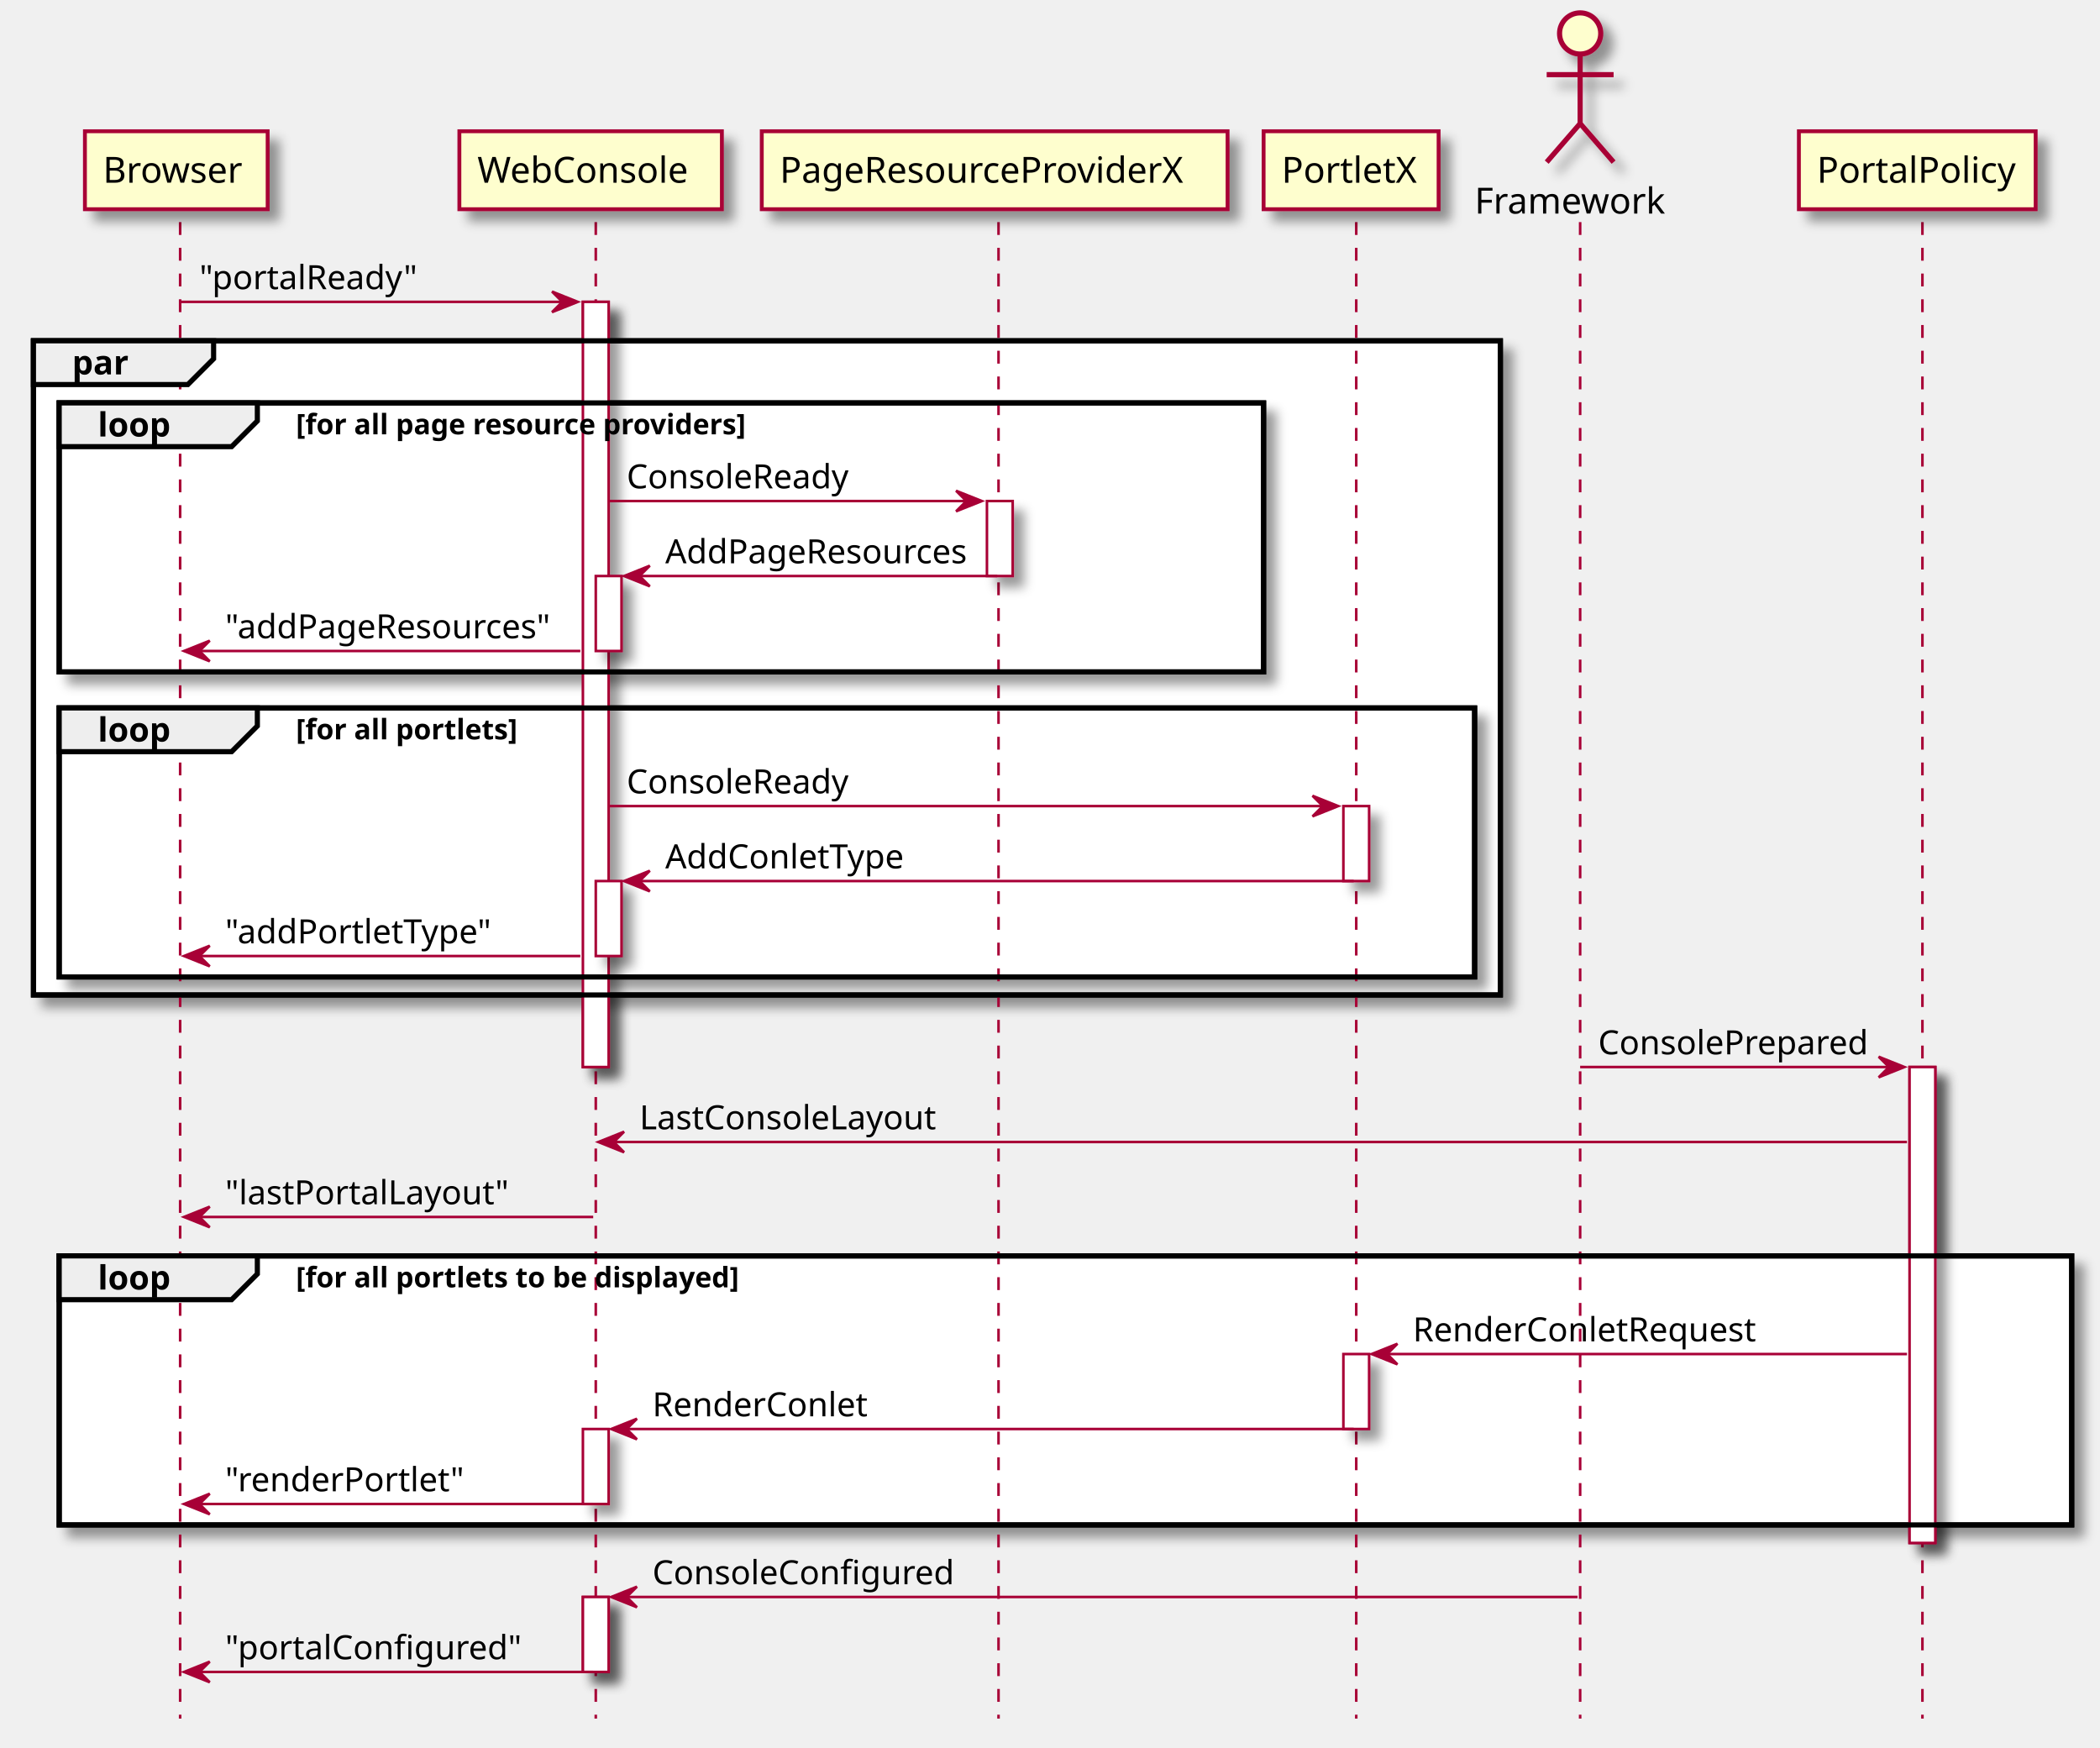
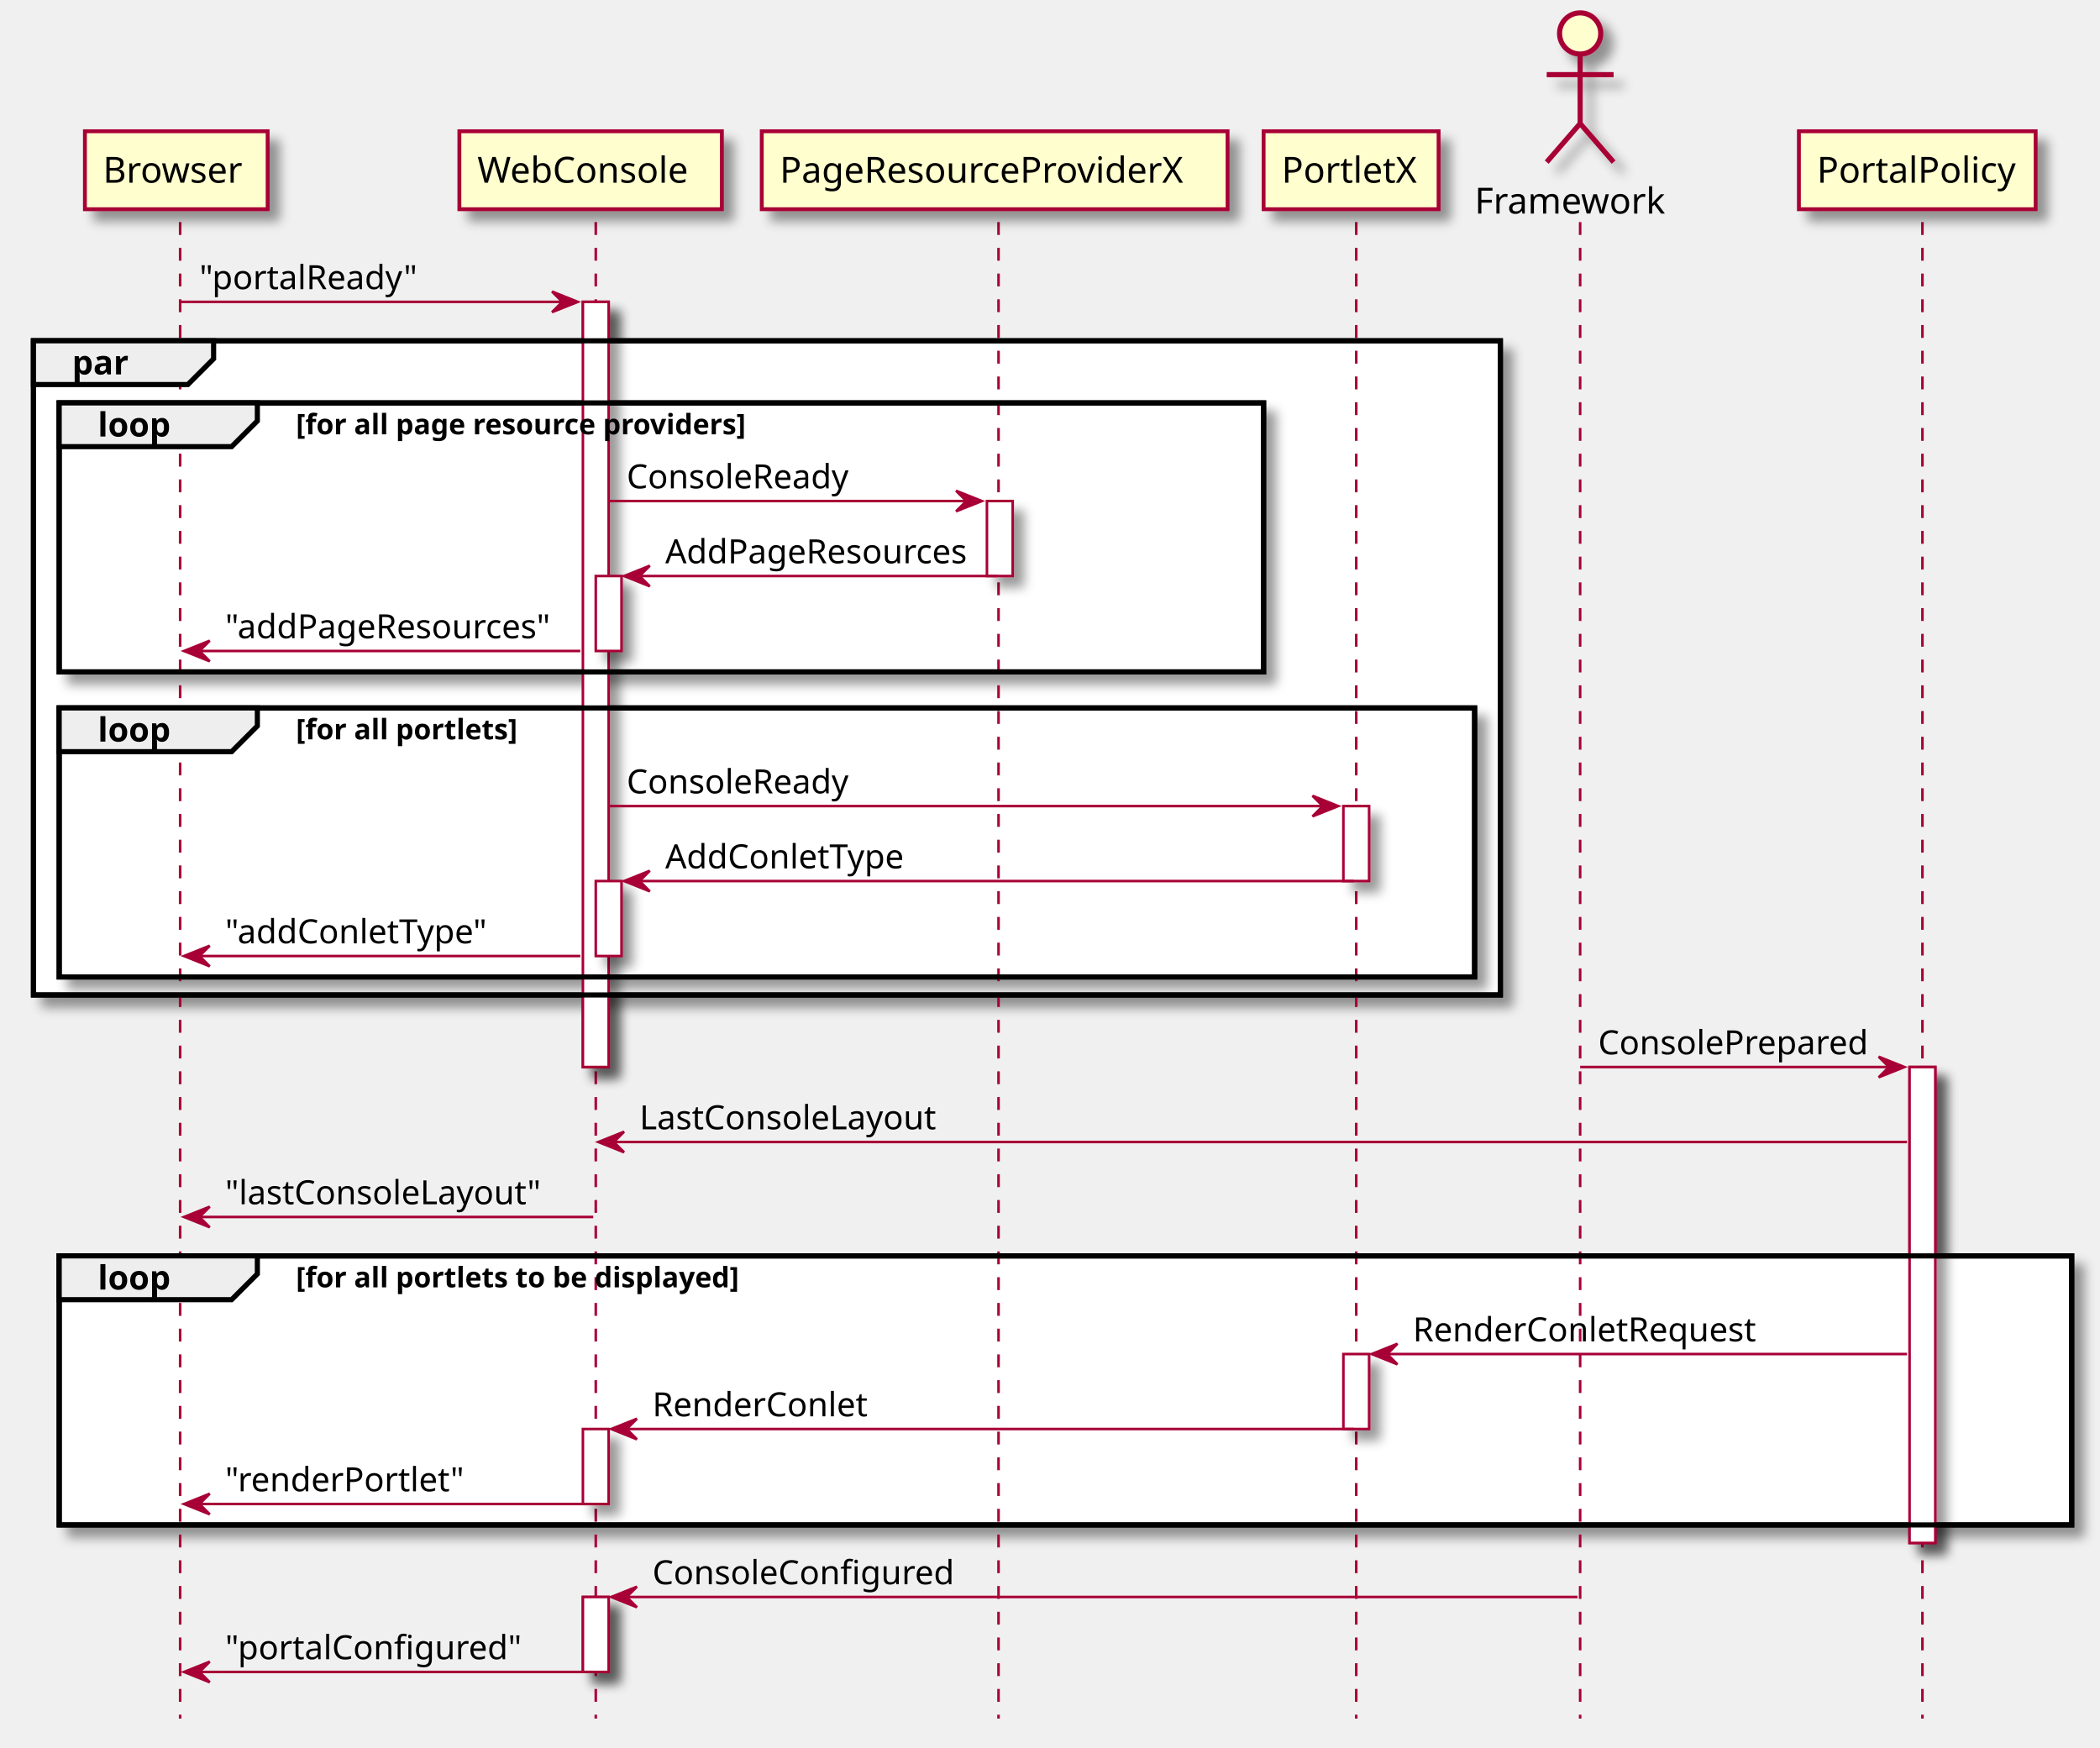
<svg xmlns="http://www.w3.org/2000/svg" contentScriptType="application/ecmascript" contentStyleType="text/css" height="679px" preserveAspectRatio="none" style="width:816px;height:679px;" version="1.1" viewBox="0 0 816 679" width="816px" zoomAndPan="magnify">
  <defs>
-     <filter height="300%" id="f1bfgzeogggzr4" width="300%" x="-1" y="-1">
+     <filter height="300%" id="f1lp83hchgspww" width="300%" x="-1" y="-1">
      <feGaussianBlur result="blurOut" stdDeviation="2.0" />
      <feColorMatrix in="blurOut" result="blurOut2" type="matrix" values="0 0 0 0 0 0 0 0 0 0 0 0 0 0 0 0 0 0 .4 0" />
      <feOffset dx="4.0" dy="4.0" in="blurOut2" result="blurOut3" />
      <feBlend in="SourceGraphic" in2="blurOut3" mode="normal" />
    </filter>
  </defs>
  <g>
-     <rect fill="#FFFFFF" filter="url(#f1bfgzeogggzr4)" height="297.328" style="stroke: #A80036; stroke-width: 1.0;" width="10" x="226.5" y="117.297" />
-     <rect fill="#FFFFFF" filter="url(#f1bfgzeogggzr4)" height="29.133" style="stroke: #A80036; stroke-width: 1.0;" width="10" x="231.5" y="223.828" />
-     <rect fill="#FFFFFF" filter="url(#f1bfgzeogggzr4)" height="29.133" style="stroke: #A80036; stroke-width: 1.0;" width="10" x="231.5" y="342.359" />
-     <rect fill="#FFFFFF" filter="url(#f1bfgzeogggzr4)" height="29.133" style="stroke: #A80036; stroke-width: 1.0;" width="10" x="226.5" y="555.289" />
-     <rect fill="#FFFFFF" filter="url(#f1bfgzeogggzr4)" height="29.133" style="stroke: #A80036; stroke-width: 1.0;" width="10" x="226.5" y="620.555" />
-     <rect fill="#FFFFFF" filter="url(#f1bfgzeogggzr4)" height="29.133" style="stroke: #A80036; stroke-width: 1.0;" width="10" x="383.5" y="194.695" />
-     <rect fill="#FFFFFF" filter="url(#f1bfgzeogggzr4)" height="29.133" style="stroke: #A80036; stroke-width: 1.0;" width="10" x="522" y="313.227" />
-     <rect fill="#FFFFFF" filter="url(#f1bfgzeogggzr4)" height="29.133" style="stroke: #A80036; stroke-width: 1.0;" width="10" x="522" y="526.156" />
-     <rect fill="#FFFFFF" filter="url(#f1bfgzeogggzr4)" height="184.93" style="stroke: #A80036; stroke-width: 1.0;" width="10" x="742" y="414.625" />
-     <rect fill="#FFFFFF" filter="url(#f1bfgzeogggzr4)" height="254.195" style="stroke: #000000; stroke-width: 2.0;" width="570" x="13" y="132.43" />
-     <rect fill="#FFFFFF" filter="url(#f1bfgzeogggzr4)" height="104.531" style="stroke: #000000; stroke-width: 2.0;" width="468" x="23" y="156.562" />
-     <rect fill="#FFFFFF" filter="url(#f1bfgzeogggzr4)" height="104.531" style="stroke: #000000; stroke-width: 2.0;" width="550" x="23" y="275.094" />
-     <rect fill="#FFFFFF" filter="url(#f1bfgzeogggzr4)" height="104.531" style="stroke: #000000; stroke-width: 2.0;" width="782" x="23" y="488.023" />
+     <rect fill="#FFFFFF" filter="url(#f1lp83hchgspww)" height="297.328" style="stroke: #A80036; stroke-width: 1.0;" width="10" x="226.5" y="117.297" />
+     <rect fill="#FFFFFF" filter="url(#f1lp83hchgspww)" height="29.133" style="stroke: #A80036; stroke-width: 1.0;" width="10" x="231.5" y="223.828" />
+     <rect fill="#FFFFFF" filter="url(#f1lp83hchgspww)" height="29.133" style="stroke: #A80036; stroke-width: 1.0;" width="10" x="231.5" y="342.359" />
+     <rect fill="#FFFFFF" filter="url(#f1lp83hchgspww)" height="29.133" style="stroke: #A80036; stroke-width: 1.0;" width="10" x="226.5" y="555.289" />
+     <rect fill="#FFFFFF" filter="url(#f1lp83hchgspww)" height="29.133" style="stroke: #A80036; stroke-width: 1.0;" width="10" x="226.5" y="620.555" />
+     <rect fill="#FFFFFF" filter="url(#f1lp83hchgspww)" height="29.133" style="stroke: #A80036; stroke-width: 1.0;" width="10" x="383.5" y="194.695" />
+     <rect fill="#FFFFFF" filter="url(#f1lp83hchgspww)" height="29.133" style="stroke: #A80036; stroke-width: 1.0;" width="10" x="522" y="313.227" />
+     <rect fill="#FFFFFF" filter="url(#f1lp83hchgspww)" height="29.133" style="stroke: #A80036; stroke-width: 1.0;" width="10" x="522" y="526.156" />
+     <rect fill="#FFFFFF" filter="url(#f1lp83hchgspww)" height="184.93" style="stroke: #A80036; stroke-width: 1.0;" width="10" x="742" y="414.625" />
+     <rect fill="#FFFFFF" filter="url(#f1lp83hchgspww)" height="254.195" style="stroke: #000000; stroke-width: 2.0;" width="570" x="13" y="132.43" />
+     <rect fill="#FFFFFF" filter="url(#f1lp83hchgspww)" height="104.531" style="stroke: #000000; stroke-width: 2.0;" width="468" x="23" y="156.562" />
+     <rect fill="#FFFFFF" filter="url(#f1lp83hchgspww)" height="104.531" style="stroke: #000000; stroke-width: 2.0;" width="550" x="23" y="275.094" />
+     <rect fill="#FFFFFF" filter="url(#f1lp83hchgspww)" height="104.531" style="stroke: #000000; stroke-width: 2.0;" width="782" x="23" y="488.023" />
    <line style="stroke: #A80036; stroke-width: 1.0; stroke-dasharray: 5.0,5.0;" x1="70" x2="70" y1="86.297" y2="667.82" />
    <line style="stroke: #A80036; stroke-width: 1.0; stroke-dasharray: 5.0,5.0;" x1="231.5" x2="231.5" y1="86.297" y2="667.82" />
    <line style="stroke: #A80036; stroke-width: 1.0; stroke-dasharray: 5.0,5.0;" x1="388" x2="388" y1="86.297" y2="667.82" />
    <line style="stroke: #A80036; stroke-width: 1.0; stroke-dasharray: 5.0,5.0;" x1="527" x2="527" y1="86.297" y2="667.82" />
    <line style="stroke: #A80036; stroke-width: 1.0; stroke-dasharray: 5.0,5.0;" x1="614" x2="614" y1="86.297" y2="667.82" />
    <line style="stroke: #A80036; stroke-width: 1.0; stroke-dasharray: 5.0,5.0;" x1="747" x2="747" y1="86.297" y2="667.82" />
-     <rect fill="#FEFECE" filter="url(#f1bfgzeogggzr4)" height="30.297" style="stroke: #A80036; stroke-width: 1.5;" width="71" x="33" y="51" />
+     <rect fill="#FEFECE" filter="url(#f1lp83hchgspww)" height="30.297" style="stroke: #A80036; stroke-width: 1.5;" width="71" x="33" y="51" />
    <text fill="#000000" font-family="sans-serif" font-size="14" lengthAdjust="spacingAndGlyphs" textLength="57" x="40" y="70.995">Browser</text>
-     <rect fill="#FEFECE" filter="url(#f1bfgzeogggzr4)" height="30.297" style="stroke: #A80036; stroke-width: 1.5;" width="102" x="178.5" y="51" />
+     <rect fill="#FEFECE" filter="url(#f1lp83hchgspww)" height="30.297" style="stroke: #A80036; stroke-width: 1.5;" width="102" x="178.5" y="51" />
    <text fill="#000000" font-family="sans-serif" font-size="14" lengthAdjust="spacingAndGlyphs" textLength="88" x="185.5" y="70.995">WebConsole</text>
-     <rect fill="#FEFECE" filter="url(#f1bfgzeogggzr4)" height="30.297" style="stroke: #A80036; stroke-width: 1.5;" width="181" x="296" y="51" />
+     <rect fill="#FEFECE" filter="url(#f1lp83hchgspww)" height="30.297" style="stroke: #A80036; stroke-width: 1.5;" width="181" x="296" y="51" />
    <text fill="#000000" font-family="sans-serif" font-size="14" lengthAdjust="spacingAndGlyphs" textLength="167" x="303" y="70.995">PageResourceProviderX</text>
-     <rect fill="#FEFECE" filter="url(#f1bfgzeogggzr4)" height="30.297" style="stroke: #A80036; stroke-width: 1.5;" width="68" x="491" y="51" />
+     <rect fill="#FEFECE" filter="url(#f1lp83hchgspww)" height="30.297" style="stroke: #A80036; stroke-width: 1.5;" width="68" x="491" y="51" />
    <text fill="#000000" font-family="sans-serif" font-size="14" lengthAdjust="spacingAndGlyphs" textLength="54" x="498" y="70.995">PortletX</text>
    <text fill="#000000" font-family="sans-serif" font-size="14" lengthAdjust="spacingAndGlyphs" textLength="76" x="573" y="82.995">Framework</text>
-     <ellipse cx="614" cy="13" fill="#FEFECE" filter="url(#f1bfgzeogggzr4)" rx="8" ry="8" style="stroke: #A80036; stroke-width: 2.0;" />
-     <path d="M614,21 L614,48 M601,29 L627,29 M614,48 L601,63 M614,48 L627,63 " fill="#FEFECE" filter="url(#f1bfgzeogggzr4)" style="stroke: #A80036; stroke-width: 2.0;" />
-     <rect fill="#FEFECE" filter="url(#f1bfgzeogggzr4)" height="30.297" style="stroke: #A80036; stroke-width: 1.5;" width="92" x="699" y="51" />
+     <ellipse cx="614" cy="13" fill="#FEFECE" filter="url(#f1lp83hchgspww)" rx="8" ry="8" style="stroke: #A80036; stroke-width: 2.0;" />
+     <path d="M614,21 L614,48 M601,29 L627,29 M614,48 L601,63 M614,48 L627,63 " fill="#FEFECE" filter="url(#f1lp83hchgspww)" style="stroke: #A80036; stroke-width: 2.0;" />
+     <rect fill="#FEFECE" filter="url(#f1lp83hchgspww)" height="30.297" style="stroke: #A80036; stroke-width: 1.5;" width="92" x="699" y="51" />
    <text fill="#000000" font-family="sans-serif" font-size="14" lengthAdjust="spacingAndGlyphs" textLength="78" x="706" y="70.995">PortalPolicy</text>
-     <rect fill="#FFFFFF" filter="url(#f1bfgzeogggzr4)" height="297.328" style="stroke: #A80036; stroke-width: 1.0;" width="10" x="226.5" y="117.297" />
-     <rect fill="#FFFFFF" filter="url(#f1bfgzeogggzr4)" height="29.133" style="stroke: #A80036; stroke-width: 1.0;" width="10" x="231.5" y="223.828" />
-     <rect fill="#FFFFFF" filter="url(#f1bfgzeogggzr4)" height="29.133" style="stroke: #A80036; stroke-width: 1.0;" width="10" x="231.5" y="342.359" />
-     <rect fill="#FFFFFF" filter="url(#f1bfgzeogggzr4)" height="29.133" style="stroke: #A80036; stroke-width: 1.0;" width="10" x="226.5" y="555.289" />
-     <rect fill="#FFFFFF" filter="url(#f1bfgzeogggzr4)" height="29.133" style="stroke: #A80036; stroke-width: 1.0;" width="10" x="226.5" y="620.555" />
-     <rect fill="#FFFFFF" filter="url(#f1bfgzeogggzr4)" height="29.133" style="stroke: #A80036; stroke-width: 1.0;" width="10" x="383.5" y="194.695" />
-     <rect fill="#FFFFFF" filter="url(#f1bfgzeogggzr4)" height="29.133" style="stroke: #A80036; stroke-width: 1.0;" width="10" x="522" y="313.227" />
-     <rect fill="#FFFFFF" filter="url(#f1bfgzeogggzr4)" height="29.133" style="stroke: #A80036; stroke-width: 1.0;" width="10" x="522" y="526.156" />
-     <rect fill="#FFFFFF" filter="url(#f1bfgzeogggzr4)" height="184.93" style="stroke: #A80036; stroke-width: 1.0;" width="10" x="742" y="414.625" />
+     <rect fill="#FFFFFF" filter="url(#f1lp83hchgspww)" height="297.328" style="stroke: #A80036; stroke-width: 1.0;" width="10" x="226.5" y="117.297" />
+     <rect fill="#FFFFFF" filter="url(#f1lp83hchgspww)" height="29.133" style="stroke: #A80036; stroke-width: 1.0;" width="10" x="231.5" y="223.828" />
+     <rect fill="#FFFFFF" filter="url(#f1lp83hchgspww)" height="29.133" style="stroke: #A80036; stroke-width: 1.0;" width="10" x="231.5" y="342.359" />
+     <rect fill="#FFFFFF" filter="url(#f1lp83hchgspww)" height="29.133" style="stroke: #A80036; stroke-width: 1.0;" width="10" x="226.5" y="555.289" />
+     <rect fill="#FFFFFF" filter="url(#f1lp83hchgspww)" height="29.133" style="stroke: #A80036; stroke-width: 1.0;" width="10" x="226.5" y="620.555" />
+     <rect fill="#FFFFFF" filter="url(#f1lp83hchgspww)" height="29.133" style="stroke: #A80036; stroke-width: 1.0;" width="10" x="383.5" y="194.695" />
+     <rect fill="#FFFFFF" filter="url(#f1lp83hchgspww)" height="29.133" style="stroke: #A80036; stroke-width: 1.0;" width="10" x="522" y="313.227" />
+     <rect fill="#FFFFFF" filter="url(#f1lp83hchgspww)" height="29.133" style="stroke: #A80036; stroke-width: 1.0;" width="10" x="522" y="526.156" />
+     <rect fill="#FFFFFF" filter="url(#f1lp83hchgspww)" height="184.93" style="stroke: #A80036; stroke-width: 1.0;" width="10" x="742" y="414.625" />
    <polygon fill="#A80036" points="214.5,113.297,224.5,117.297,214.5,121.297,218.5,117.297" style="stroke: #A80036; stroke-width: 1.0;" />
    <line style="stroke: #A80036; stroke-width: 1.0;" x1="70.5" x2="220.5" y1="117.297" y2="117.297" />
    <text fill="#000000" font-family="sans-serif" font-size="13" lengthAdjust="spacingAndGlyphs" textLength="86" x="77.5" y="112.364">"portalReady"</text>
    <rect fill="none" height="254.195" style="stroke: #000000; stroke-width: 2.0;" width="570" x="13" y="132.43" />
    <polygon fill="#EEEEEE" points="13,132.43,83,132.43,83,139.43,73,149.43,13,149.43,13,132.43" style="stroke: #000000; stroke-width: 2.0;" />
    <text fill="#000000" font-family="sans-serif" font-size="13" font-weight="bold" lengthAdjust="spacingAndGlyphs" textLength="25" x="28" y="145.497">par</text>
    <rect fill="none" height="104.531" style="stroke: #000000; stroke-width: 2.0;" width="468" x="23" y="156.562" />
    <polygon fill="#EEEEEE" points="23,156.562,100,156.562,100,163.562,90,173.562,23,173.562,23,156.562" style="stroke: #000000; stroke-width: 2.0;" />
    <text fill="#000000" font-family="sans-serif" font-size="13" font-weight="bold" lengthAdjust="spacingAndGlyphs" textLength="32" x="38" y="169.629">loop</text>
    <text fill="#000000" font-family="sans-serif" font-size="11" font-weight="bold" lengthAdjust="spacingAndGlyphs" textLength="208" x="115" y="168.773">[for all page resource providers]</text>
    <polygon fill="#A80036" points="371.5,190.695,381.5,194.695,371.5,198.695,375.5,194.695" style="stroke: #A80036; stroke-width: 1.0;" />
    <line style="stroke: #A80036; stroke-width: 1.0;" x1="236.5" x2="377.5" y1="194.695" y2="194.695" />
    <text fill="#000000" font-family="sans-serif" font-size="13" lengthAdjust="spacingAndGlyphs" textLength="90" x="243.5" y="189.762">ConsoleReady</text>
    <polygon fill="#A80036" points="252.5,219.828,242.5,223.828,252.5,227.828,248.5,223.828" style="stroke: #A80036; stroke-width: 1.0;" />
    <line style="stroke: #A80036; stroke-width: 1.0;" x1="246.5" x2="387.5" y1="223.828" y2="223.828" />
    <text fill="#000000" font-family="sans-serif" font-size="13" lengthAdjust="spacingAndGlyphs" textLength="123" x="258.5" y="218.895">AddPageResources</text>
    <polygon fill="#A80036" points="81.5,248.961,71.5,252.961,81.5,256.961,77.5,252.961" style="stroke: #A80036; stroke-width: 1.0;" />
    <line style="stroke: #A80036; stroke-width: 1.0;" x1="75.5" x2="225.5" y1="252.961" y2="252.961" />
    <text fill="#000000" font-family="sans-serif" font-size="13" lengthAdjust="spacingAndGlyphs" textLength="132" x="87.5" y="248.028">"addPageResources"</text>
    <rect fill="none" height="104.531" style="stroke: #000000; stroke-width: 2.0;" width="550" x="23" y="275.094" />
    <polygon fill="#EEEEEE" points="23,275.094,100,275.094,100,282.094,90,292.094,23,292.094,23,275.094" style="stroke: #000000; stroke-width: 2.0;" />
    <text fill="#000000" font-family="sans-serif" font-size="13" font-weight="bold" lengthAdjust="spacingAndGlyphs" textLength="32" x="38" y="288.161">loop</text>
    <text fill="#000000" font-family="sans-serif" font-size="11" font-weight="bold" lengthAdjust="spacingAndGlyphs" textLength="102" x="115" y="287.304">[for all portlets]</text>
    <polygon fill="#A80036" points="510,309.227,520,313.227,510,317.227,514,313.227" style="stroke: #A80036; stroke-width: 1.0;" />
    <line style="stroke: #A80036; stroke-width: 1.0;" x1="236.5" x2="516" y1="313.227" y2="313.227" />
    <text fill="#000000" font-family="sans-serif" font-size="13" lengthAdjust="spacingAndGlyphs" textLength="90" x="243.5" y="308.293">ConsoleReady</text>
    <polygon fill="#A80036" points="252.5,338.359,242.5,342.359,252.5,346.359,248.5,342.359" style="stroke: #A80036; stroke-width: 1.0;" />
    <line style="stroke: #A80036; stroke-width: 1.0;" x1="246.5" x2="526" y1="342.359" y2="342.359" />
    <text fill="#000000" font-family="sans-serif" font-size="13" lengthAdjust="spacingAndGlyphs" textLength="96" x="258.5" y="337.426">AddConletType</text>
    <polygon fill="#A80036" points="81.5,367.492,71.5,371.492,81.5,375.492,77.5,371.492" style="stroke: #A80036; stroke-width: 1.0;" />
    <line style="stroke: #A80036; stroke-width: 1.0;" x1="75.5" x2="225.5" y1="371.492" y2="371.492" />
-     <text fill="#000000" font-family="sans-serif" font-size="13" lengthAdjust="spacingAndGlyphs" textLength="106" x="87.5" y="366.559">"addPortletType"</text>
+     <text fill="#000000" font-family="sans-serif" font-size="13" lengthAdjust="spacingAndGlyphs" textLength="105" x="87.5" y="366.559">"addConletType"</text>
    <polygon fill="#A80036" points="730,410.625,740,414.625,730,418.625,734,414.625" style="stroke: #A80036; stroke-width: 1.0;" />
    <line style="stroke: #A80036; stroke-width: 1.0;" x1="614" x2="736" y1="414.625" y2="414.625" />
    <text fill="#000000" font-family="sans-serif" font-size="13" lengthAdjust="spacingAndGlyphs" textLength="109" x="621" y="409.692">ConsolePrepared</text>
    <polygon fill="#A80036" points="242.5,439.758,232.5,443.758,242.5,447.758,238.5,443.758" style="stroke: #A80036; stroke-width: 1.0;" />
    <line style="stroke: #A80036; stroke-width: 1.0;" x1="236.5" x2="741" y1="443.758" y2="443.758" />
    <text fill="#000000" font-family="sans-serif" font-size="13" lengthAdjust="spacingAndGlyphs" textLength="121" x="248.5" y="438.825">LastConsoleLayout</text>
    <polygon fill="#A80036" points="81.5,468.891,71.5,472.891,81.5,476.891,77.5,472.891" style="stroke: #A80036; stroke-width: 1.0;" />
    <line style="stroke: #A80036; stroke-width: 1.0;" x1="75.5" x2="230.5" y1="472.891" y2="472.891" />
-     <text fill="#000000" font-family="sans-serif" font-size="13" lengthAdjust="spacingAndGlyphs" textLength="113" x="87.5" y="467.957">"lastPortalLayout"</text>
+     <text fill="#000000" font-family="sans-serif" font-size="13" lengthAdjust="spacingAndGlyphs" textLength="127" x="87.5" y="467.957">"lastConsoleLayout"</text>
    <rect fill="none" height="104.531" style="stroke: #000000; stroke-width: 2.0;" width="782" x="23" y="488.023" />
    <polygon fill="#EEEEEE" points="23,488.023,100,488.023,100,495.023,90,505.023,23,505.023,23,488.023" style="stroke: #000000; stroke-width: 2.0;" />
    <text fill="#000000" font-family="sans-serif" font-size="13" font-weight="bold" lengthAdjust="spacingAndGlyphs" textLength="32" x="38" y="501.09">loop</text>
    <text fill="#000000" font-family="sans-serif" font-size="11" font-weight="bold" lengthAdjust="spacingAndGlyphs" textLength="205" x="115" y="500.234">[for all portlets to be displayed]</text>
    <polygon fill="#A80036" points="543,522.156,533,526.156,543,530.156,539,526.156" style="stroke: #A80036; stroke-width: 1.0;" />
    <line style="stroke: #A80036; stroke-width: 1.0;" x1="537" x2="741" y1="526.156" y2="526.156" />
    <text fill="#000000" font-family="sans-serif" font-size="13" lengthAdjust="spacingAndGlyphs" textLength="138" x="549" y="521.223">RenderConletRequest</text>
    <polygon fill="#A80036" points="247.5,551.289,237.5,555.289,247.5,559.289,243.5,555.289" style="stroke: #A80036; stroke-width: 1.0;" />
    <line style="stroke: #A80036; stroke-width: 1.0;" x1="241.5" x2="526" y1="555.289" y2="555.289" />
    <text fill="#000000" font-family="sans-serif" font-size="13" lengthAdjust="spacingAndGlyphs" textLength="86" x="253.5" y="550.356">RenderConlet</text>
    <polygon fill="#A80036" points="81.5,580.422,71.5,584.422,81.5,588.422,77.5,584.422" style="stroke: #A80036; stroke-width: 1.0;" />
    <line style="stroke: #A80036; stroke-width: 1.0;" x1="75.5" x2="230.5" y1="584.422" y2="584.422" />
    <text fill="#000000" font-family="sans-serif" font-size="13" lengthAdjust="spacingAndGlyphs" textLength="94" x="87.5" y="579.489">"renderPortlet"</text>
    <polygon fill="#A80036" points="247.5,616.555,237.5,620.555,247.5,624.555,243.5,620.555" style="stroke: #A80036; stroke-width: 1.0;" />
    <line style="stroke: #A80036; stroke-width: 1.0;" x1="241.5" x2="613" y1="620.555" y2="620.555" />
    <text fill="#000000" font-family="sans-serif" font-size="13" lengthAdjust="spacingAndGlyphs" textLength="120" x="253.5" y="615.622">ConsoleConfigured</text>
    <polygon fill="#A80036" points="81.5,645.688,71.5,649.688,81.5,653.688,77.5,649.688" style="stroke: #A80036; stroke-width: 1.0;" />
    <line style="stroke: #A80036; stroke-width: 1.0;" x1="75.5" x2="230.5" y1="649.688" y2="649.688" />
    <text fill="#000000" font-family="sans-serif" font-size="13" lengthAdjust="spacingAndGlyphs" textLength="116" x="87.5" y="644.754">"portalConfigured"</text>
  </g>
</svg>
